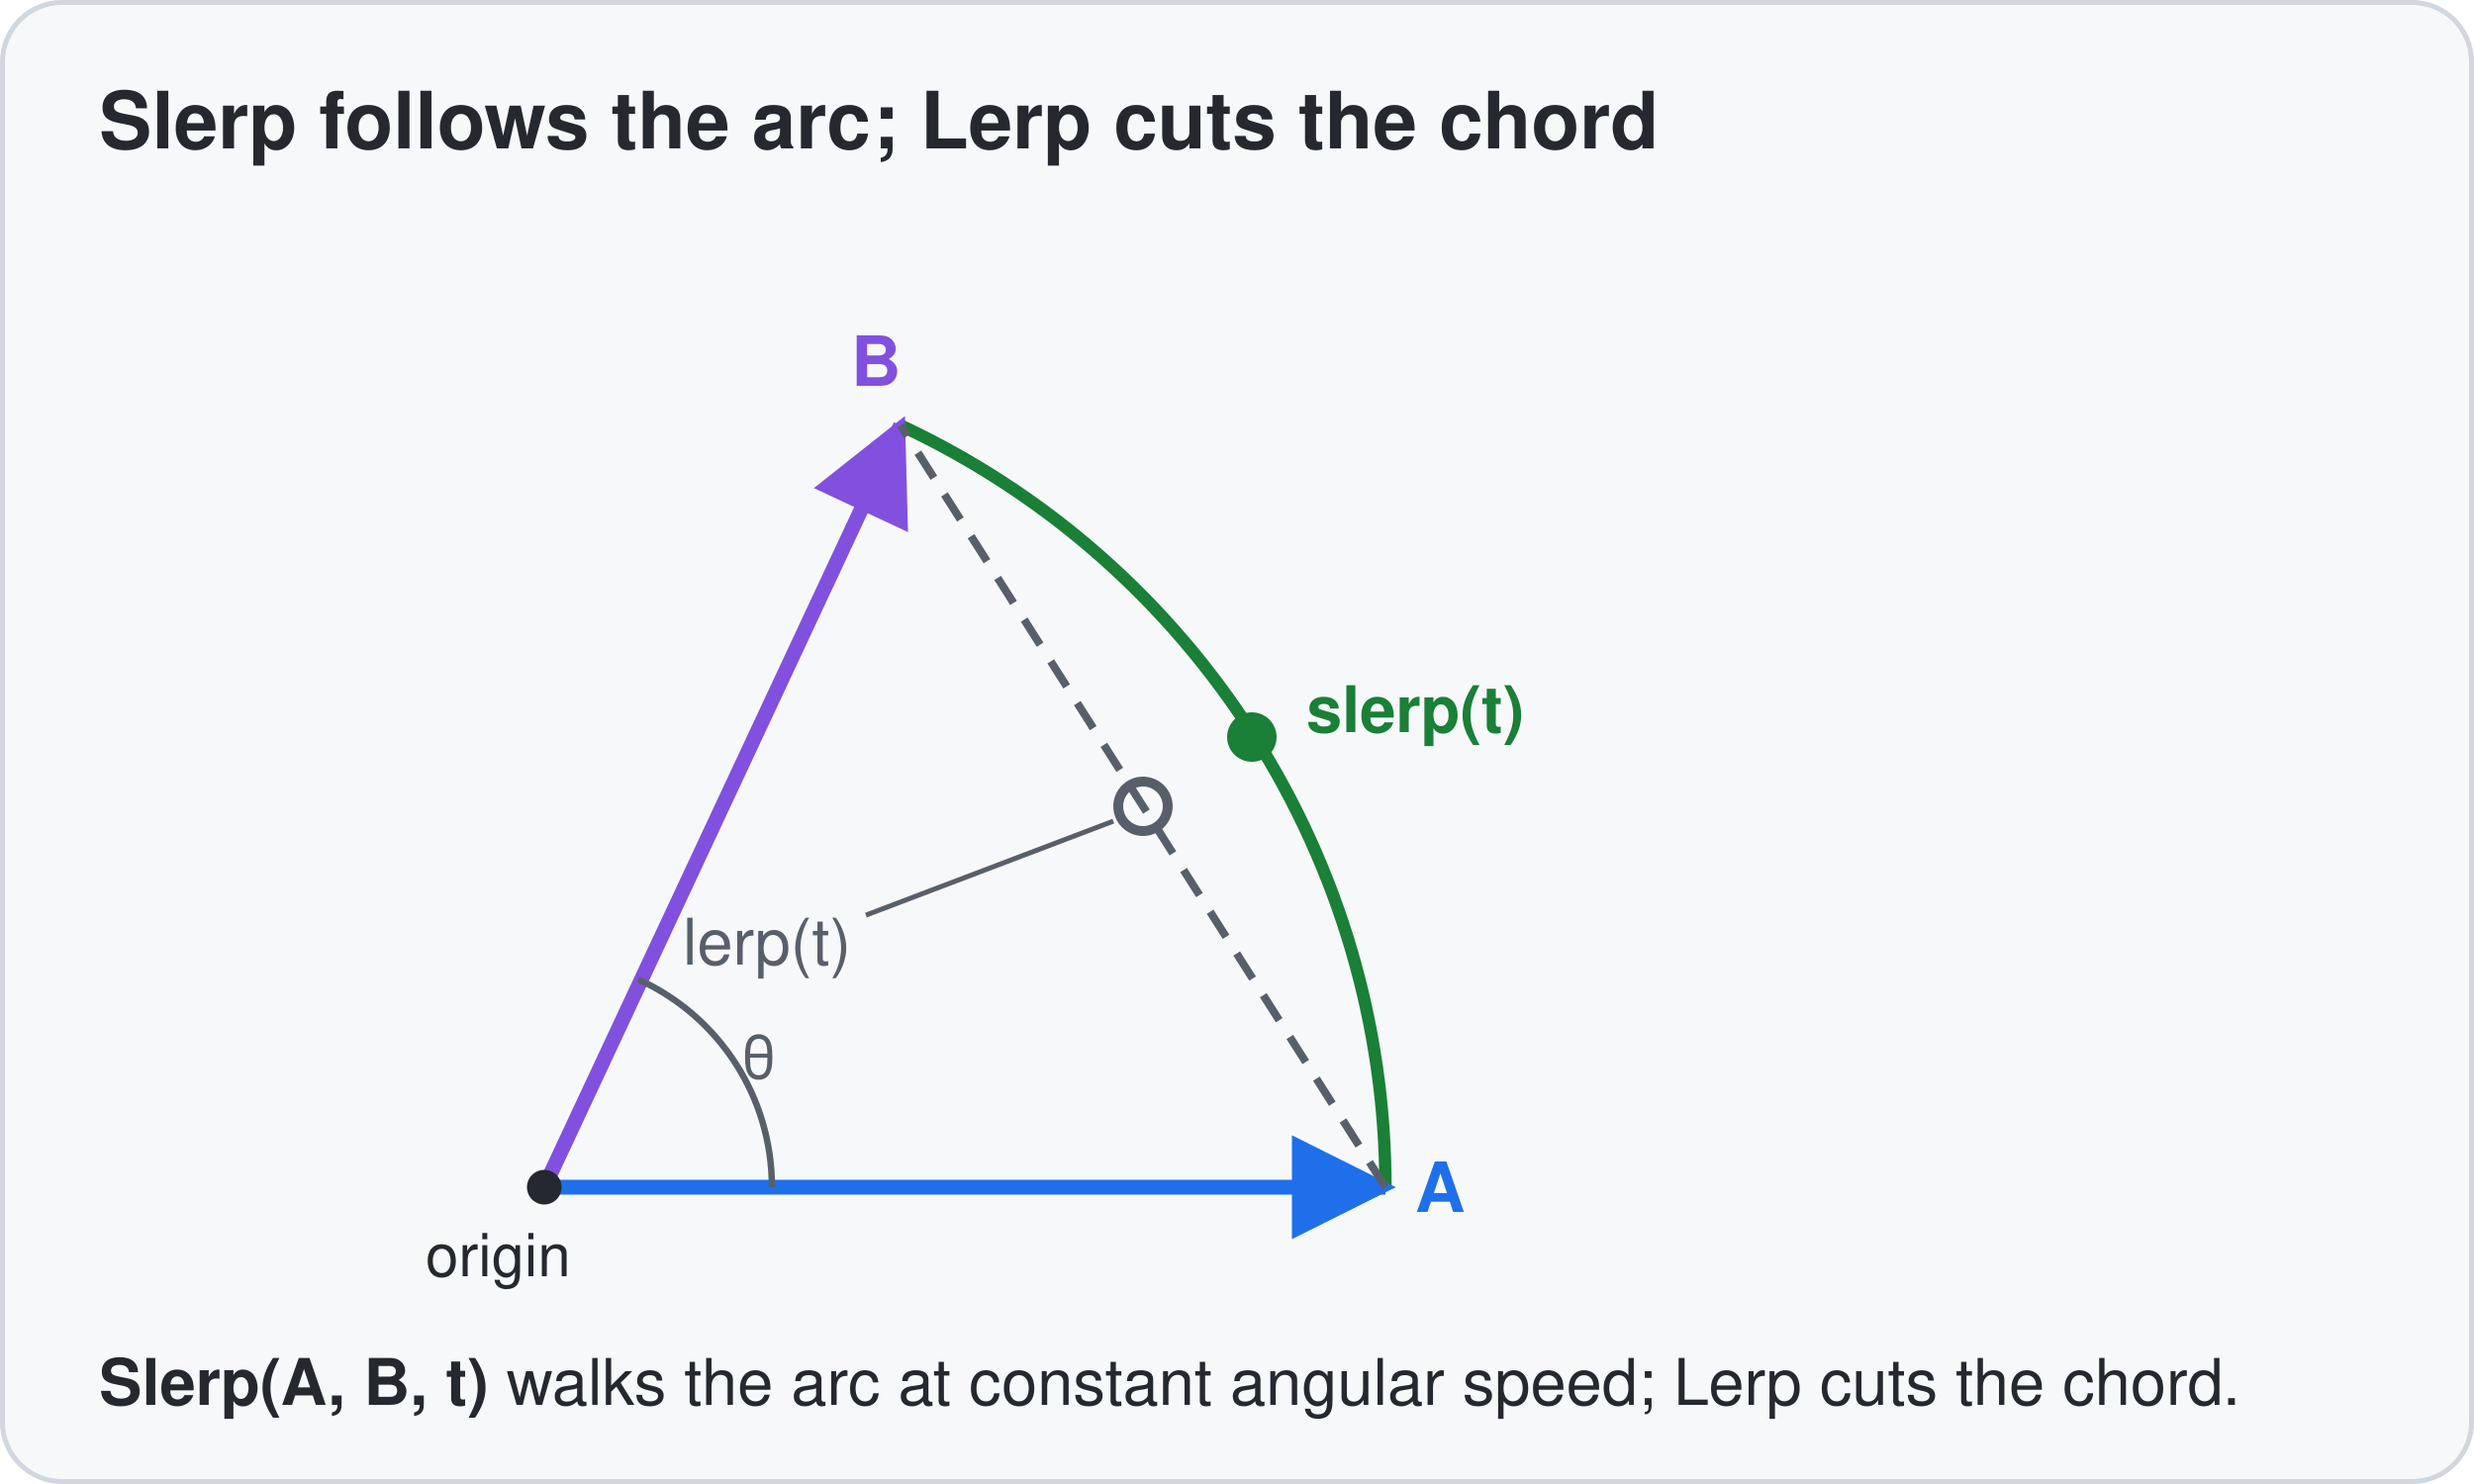
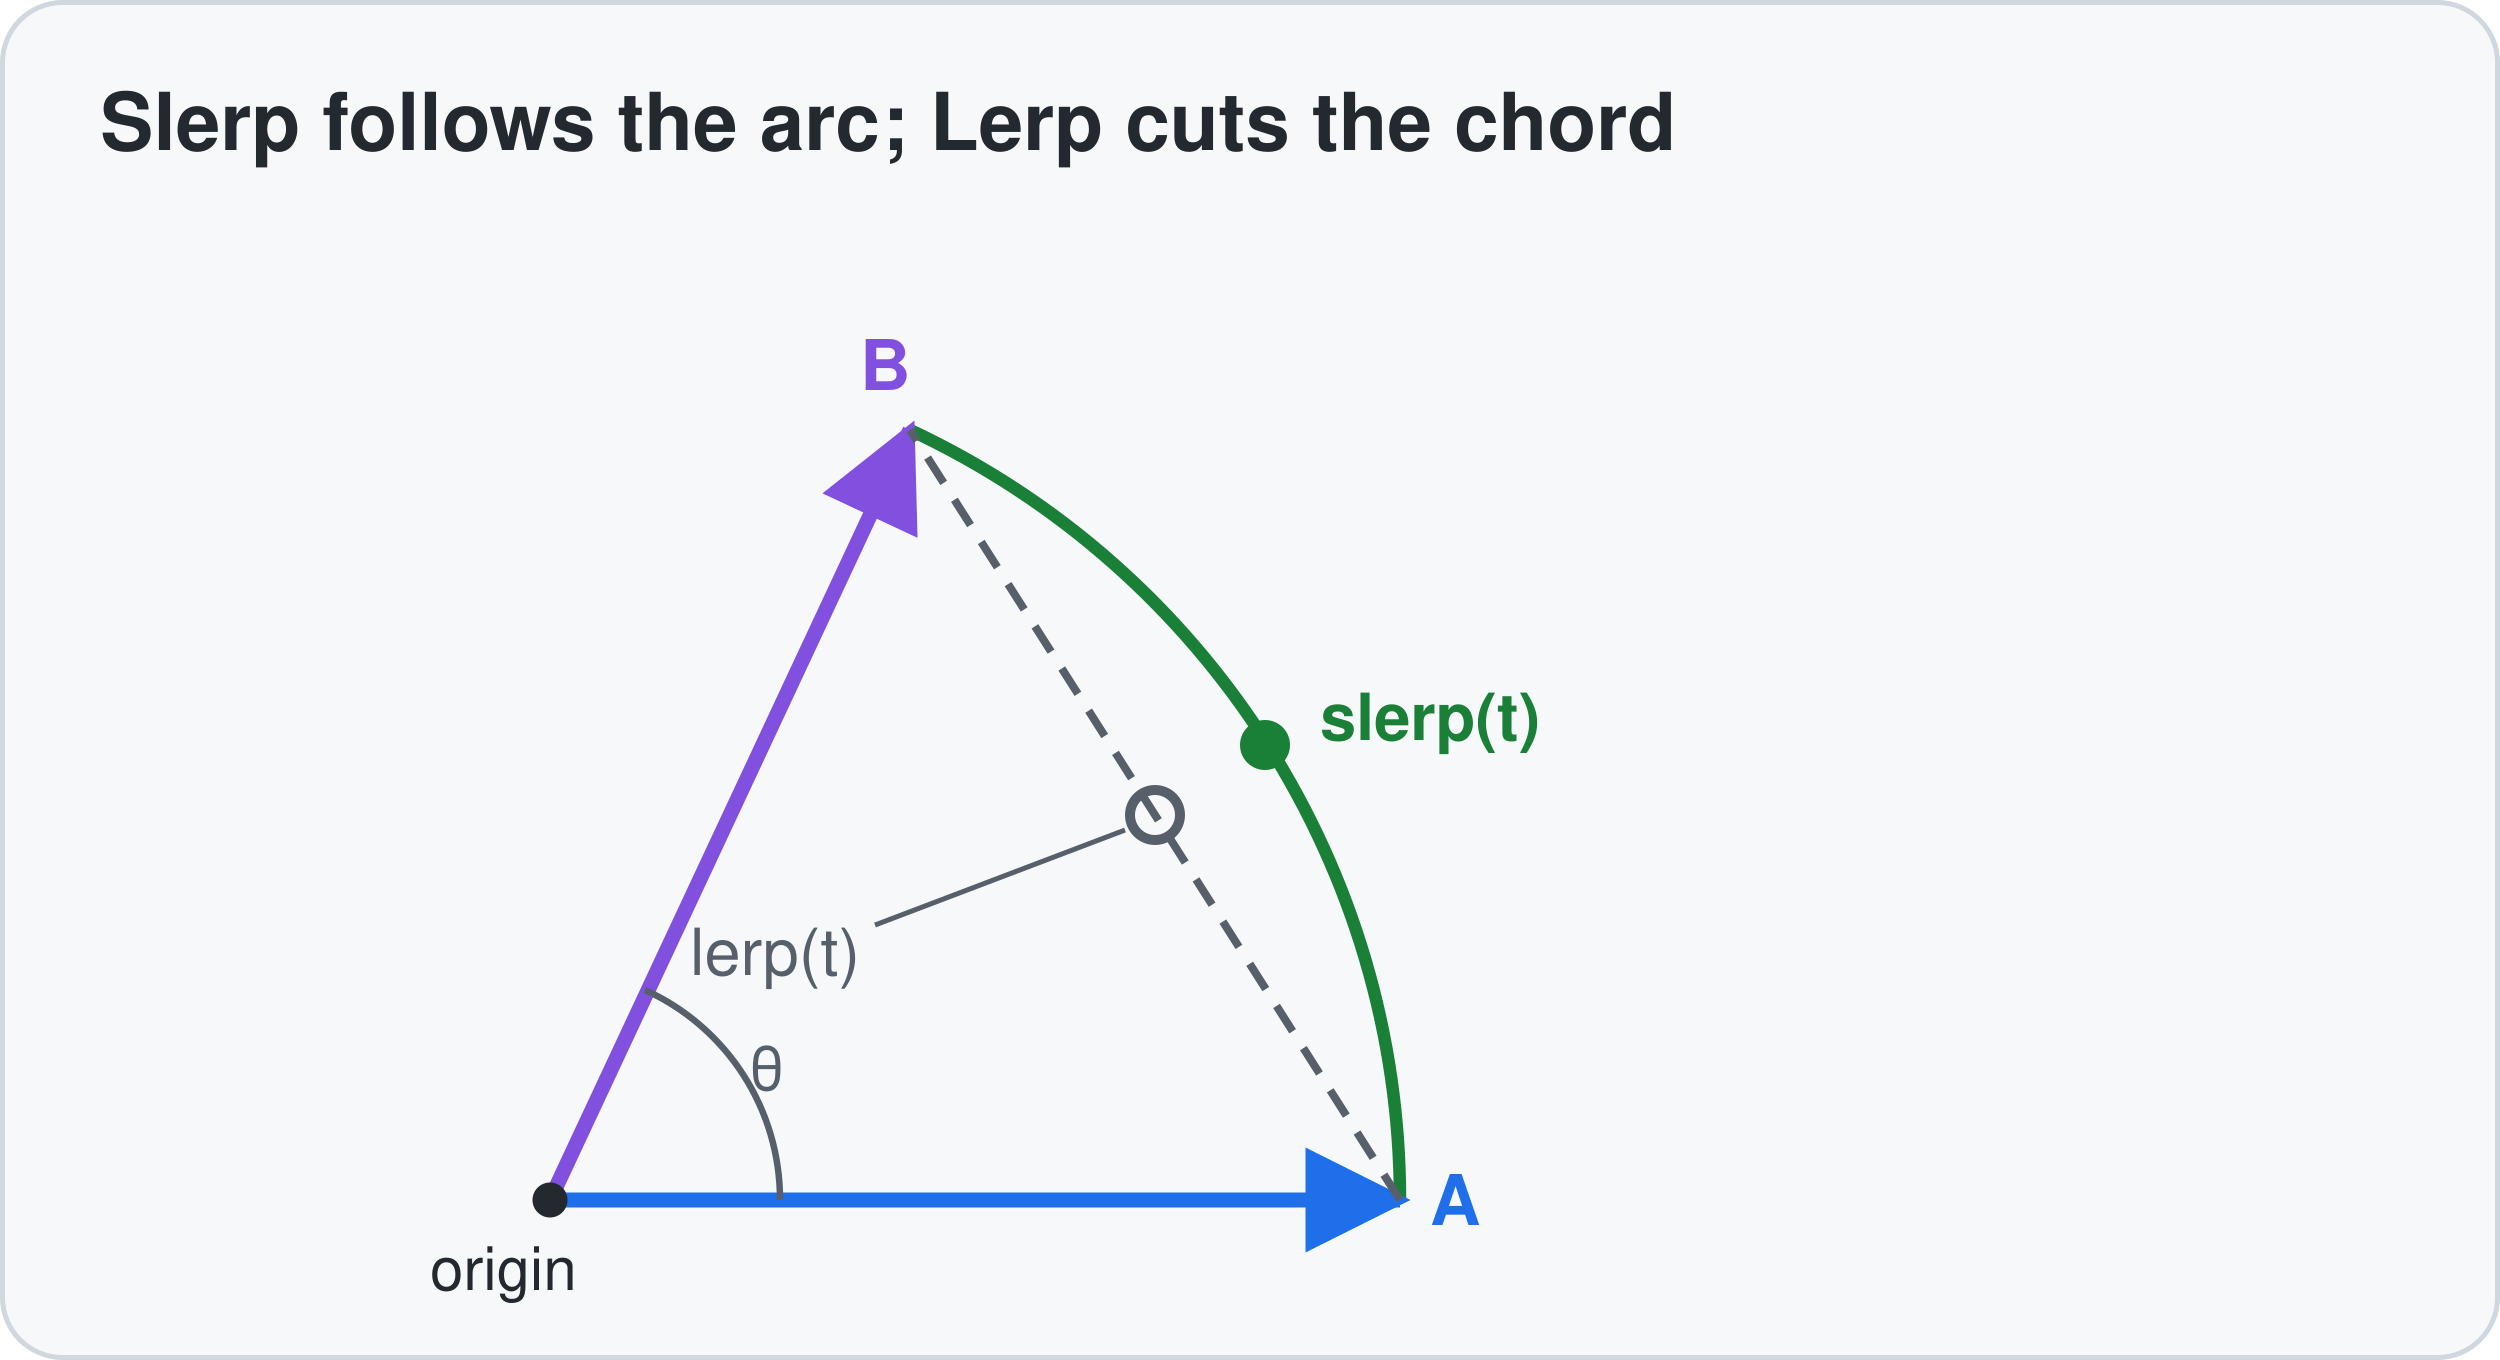
- <svg xmlns="http://www.w3.org/2000/svg" width="500" height="300" viewBox="0 0 500 300" font-family="Segoe UI, Helvetica, Arial, sans-serif">
+ <svg xmlns="http://www.w3.org/2000/svg" width="500" height="272" viewBox="0 0 500 272" font-family="Segoe UI, Helvetica, Arial, sans-serif">
  <defs>
    <marker id="s-blue" viewBox="0 0 10 10" refX="9" refY="5" markerWidth="7" markerHeight="7" orient="auto">
      <path d="M0,0 L10,5 L0,10 z" fill="#1f6feb" />
    </marker>
    <marker id="s-purple" viewBox="0 0 10 10" refX="9" refY="5" markerWidth="7" markerHeight="7" orient="auto">
      <path d="M0,0 L10,5 L0,10 z" fill="#8250df" />
    </marker>
  </defs>
-   <rect x="0.5" y="0.5" width="499" height="299" rx="12" fill="#f6f8fa" stroke="#d0d7de" />
+   <rect x="0.5" y="0.5" width="499" height="271" rx="12" fill="#f6f8fa" stroke="#d0d7de" />
  <text x="20" y="30" font-size="16" font-weight="600" fill="#24292f">Slerp follows the arc; Lerp cuts the chord</text>
  <path d="M 280 240 A 170 170 0 0 0 182 86" fill="none" stroke="#1a7f37" stroke-width="2.5" />
  <line x1="110" y1="240" x2="280" y2="240" stroke="#1f6feb" stroke-width="3" marker-end="url(#s-blue)" />
  <text x="286" y="245" font-size="14" fill="#1f6feb" font-weight="600">A</text>
  <line x1="110" y1="240" x2="182" y2="86" stroke="#8250df" stroke-width="3" marker-end="url(#s-purple)" />
  <text x="172" y="78" font-size="14" fill="#8250df" font-weight="600">B</text>
  <line x1="280" y1="240" x2="182" y2="86" stroke="#57606a" stroke-width="1.6" stroke-dasharray="6 4" />
  <circle cx="253" cy="149" r="5" fill="#1a7f37" />
  <text x="264" y="148" font-size="13" fill="#1a7f37" font-weight="600">slerp(t)</text>
  <circle cx="231" cy="163" r="5" fill="none" stroke="#57606a" stroke-width="2" />
  <line x1="175" y1="185" x2="225" y2="166" stroke="#57606a" stroke-width="1" />
  <text x="138" y="195" font-size="13" fill="#57606a">lerp(t)</text>
  <path d="M 156 240 A 46 46 0 0 0 129 198" fill="none" stroke="#57606a" stroke-width="1.3" />
  <text x="150" y="218" font-size="12" fill="#57606a">θ</text>
  <circle cx="110" cy="240" r="3.5" fill="#24292f" />
  <text x="86" y="258" font-size="12" fill="#24292f">origin</text>
-   <text x="20" y="284" font-size="13" fill="#24292f">
-     <tspan font-weight="600">Slerp(A, B, t)</tspan> walks the arc at constant angular speed; Lerp cuts the chord.</text>
</svg>
